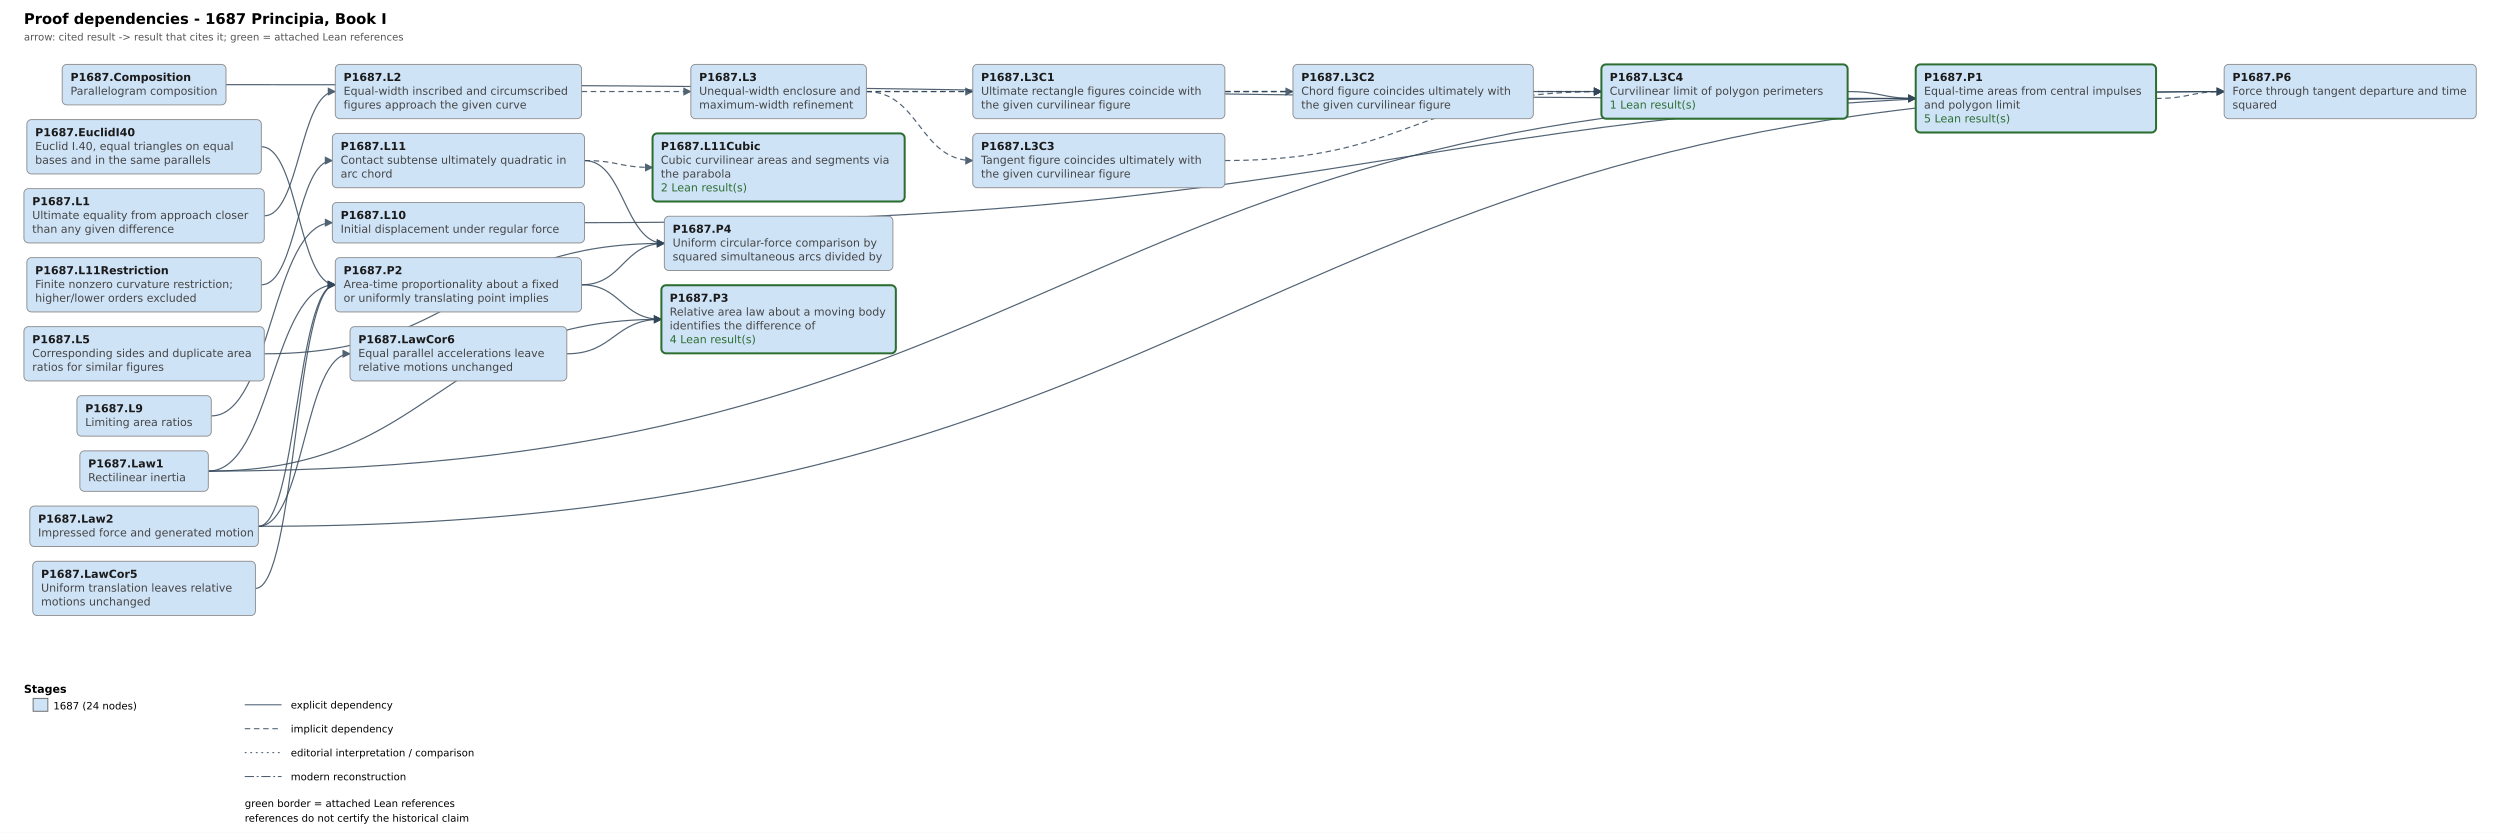
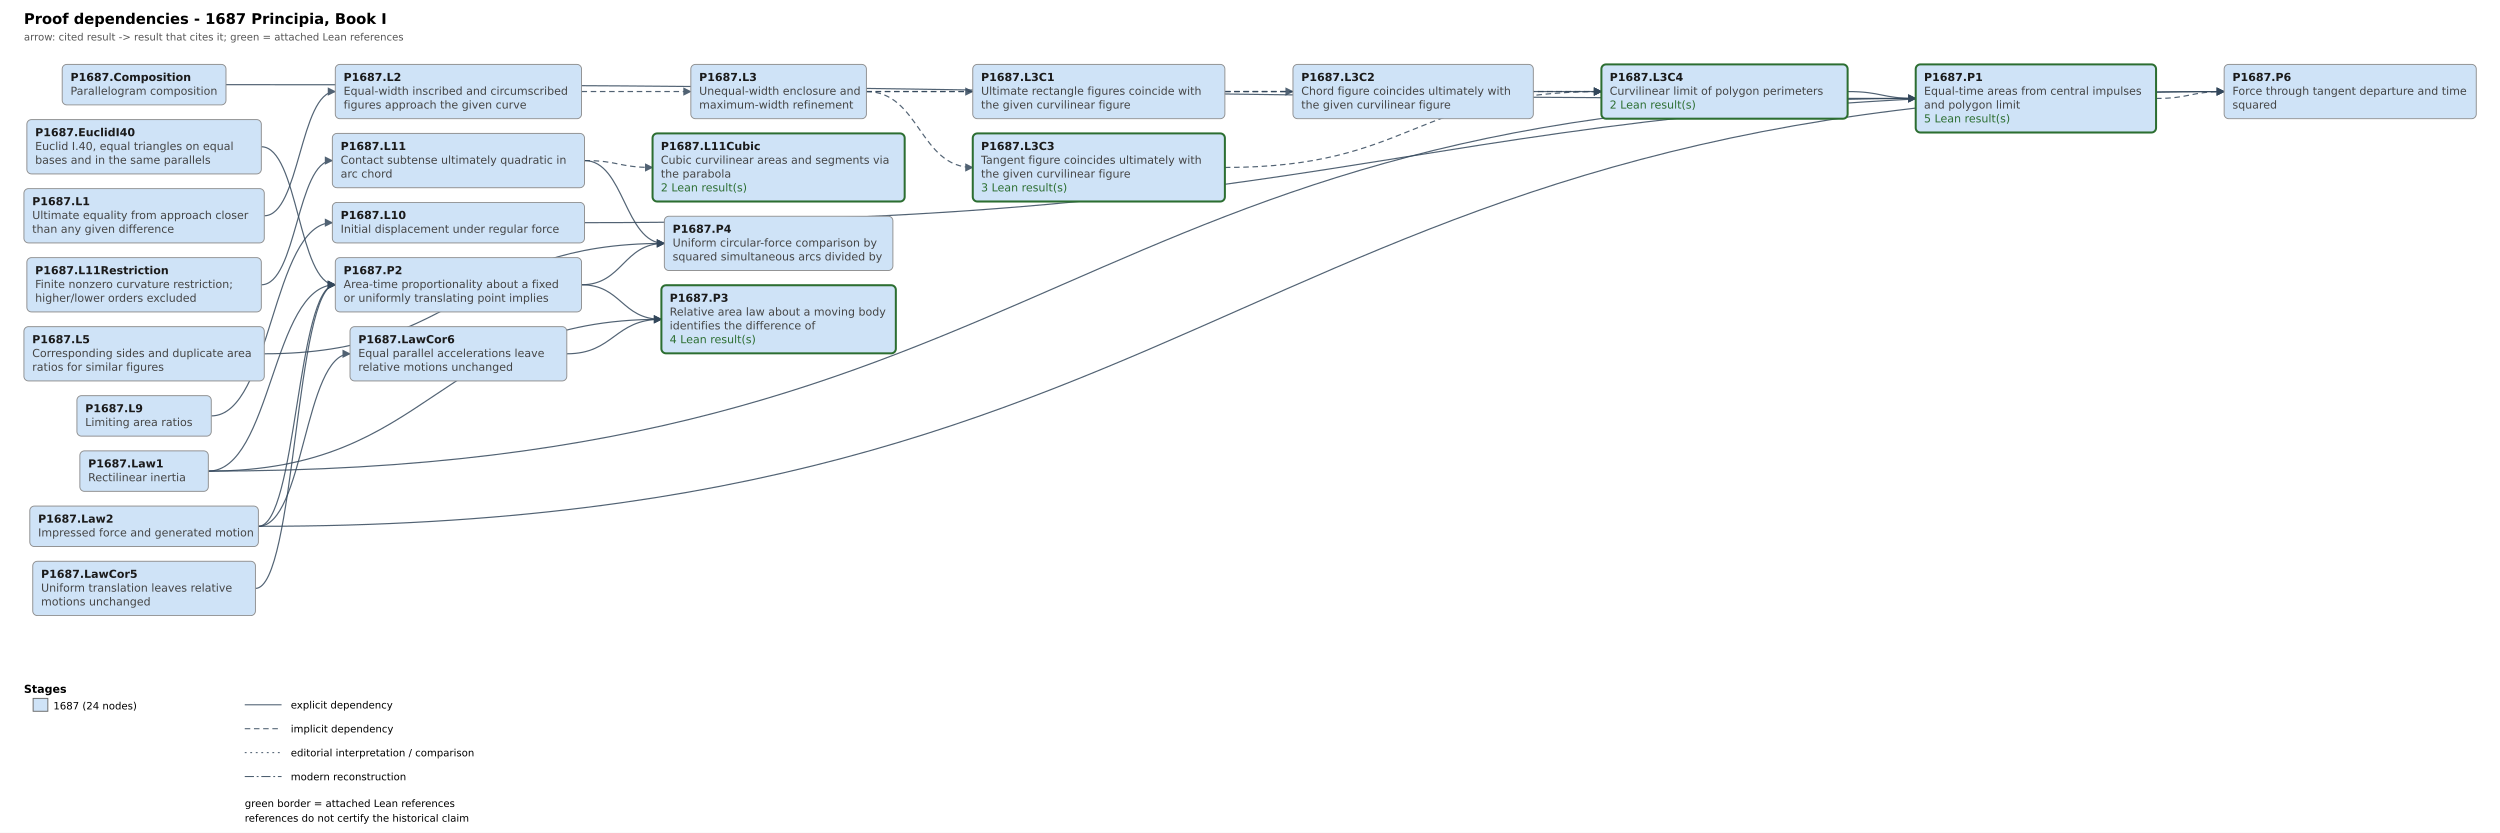
<svg xmlns="http://www.w3.org/2000/svg" width="2717" height="905" viewBox="0 0 2717 905" font-family="DejaVu Sans, Helvetica, sans-serif">
  <rect width="100%" height="100%" fill="#ffffff" />
  <text x="26" y="26" font-size="16" font-weight="bold">Proof dependencies - 1687 Principia, Book I</text>
  <text x="26" y="44" font-size="11" fill="#555">arrow: cited result -&gt; result that cites it; green = attached Lean references</text>
  <defs>
    <marker id="arrow" viewBox="0 0 10 10" refX="9" refY="5" markerWidth="7" markerHeight="7" orient="auto-start-reverse">
      <path d="M 0 0 L 10 5 L 0 10 z" fill="context-stroke" />
    </marker>
  </defs>
  <path d="M 226.4 512.0 C 295.4 512.0, 295.4 309.5, 364.4 309.5" fill="none" stroke="#33475b" stroke-width="1.3" marker-end="url(#arrow)" opacity="0.85" />
  <path d="M 280.8 572.0 C 322.6 572.0, 322.6 309.5, 364.4 309.5" fill="none" stroke="#33475b" stroke-width="1.3" marker-end="url(#arrow)" opacity="0.85" />
  <path d="M 284.0 159.5 C 324.2 159.5, 324.2 309.5, 364.4 309.5" fill="none" stroke="#33475b" stroke-width="1.3" marker-end="url(#arrow)" opacity="0.85" />
  <path d="M 277.6 639.5 C 321.0 639.5, 321.0 309.5, 364.4 309.5" fill="none" stroke="#33475b" stroke-width="1.3" marker-end="url(#arrow)" opacity="0.85" />
  <path d="M 280.8 572.0 C 330.6 572.0, 330.6 384.5, 380.4 384.5" fill="none" stroke="#33475b" stroke-width="1.3" marker-end="url(#arrow)" opacity="0.85" />
  <path d="M 616.0 384.5 C 667.4 384.5, 667.4 347.0, 718.8 347.0" fill="none" stroke="#33475b" stroke-width="1.3" marker-end="url(#arrow)" opacity="0.85" />
  <path d="M 226.4 512.0 C 472.6 512.0, 472.6 347.0, 718.8 347.0" fill="none" stroke="#33475b" stroke-width="1.3" marker-end="url(#arrow)" opacity="0.85" />
  <path d="M 632.0 309.5 C 675.4 309.5, 675.4 347.0, 718.8 347.0" fill="none" stroke="#33475b" stroke-width="1.3" marker-end="url(#arrow)" opacity="0.85" />
  <path d="M 632.0 309.5 C 677.0 309.5, 677.0 264.5, 722.0 264.5" fill="none" stroke="#33475b" stroke-width="1.3" marker-end="url(#arrow)" opacity="0.85" />
  <path d="M 287.2 384.5 C 504.6 384.5, 504.6 264.5, 722.0 264.5" fill="none" stroke="#33475b" stroke-width="1.3" marker-end="url(#arrow)" opacity="0.85" />
  <path d="M 635.2 174.5 C 678.6 174.5, 678.6 264.5, 722.0 264.5" fill="none" stroke="#33475b" stroke-width="1.3" marker-end="url(#arrow)" opacity="0.85" />
  <path d="M 229.6 452.0 C 295.4 452.0, 295.4 242.0, 361.2 242.0" fill="none" stroke="#33475b" stroke-width="1.3" marker-end="url(#arrow)" opacity="0.85" />
  <path d="M 226.4 512.0 C 1154.2 512.0, 1154.2 107.0, 2082.0 107.0" fill="none" stroke="#33475b" stroke-width="1.3" marker-end="url(#arrow)" opacity="0.85" />
  <path d="M 245.6 92.0 C 1163.8 92.0, 1163.8 107.0, 2082.0 107.0" fill="none" stroke="#33475b" stroke-width="1.3" marker-end="url(#arrow)" opacity="0.85" />
  <path d="M 2008.0 99.5 C 2045.0 99.5, 2045.0 107.0, 2082.0 107.0" fill="none" stroke="#33475b" stroke-width="1.3" marker-end="url(#arrow)" opacity="0.85" />
  <path d="M 941.6 99.5 C 1341.0 99.5, 1341.0 99.5, 1740.4 99.5" fill="none" stroke="#33475b" stroke-width="1.3" stroke-dasharray="6 4" marker-end="url(#arrow)" opacity="0.85" />
  <path d="M 635.2 174.5 C 672.2 174.5, 672.2 182.0, 709.2 182.0" fill="none" stroke="#33475b" stroke-width="1.3" stroke-dasharray="6 4" marker-end="url(#arrow)" opacity="0.85" />
  <path d="M 284.0 309.5 C 322.6 309.5, 322.6 174.5, 361.2 174.5" fill="none" stroke="#33475b" stroke-width="1.3" marker-end="url(#arrow)" opacity="0.85" />
  <path d="M 280.8 572.0 C 1349.0 572.0, 1349.0 99.5, 2417.2 99.5" fill="none" stroke="#33475b" stroke-width="1.3" marker-end="url(#arrow)" opacity="0.85" />
  <path d="M 635.2 242.0 C 1526.2 242.0, 1526.2 99.5, 2417.2 99.5" fill="none" stroke="#33475b" stroke-width="1.3" marker-end="url(#arrow)" opacity="0.85" />
  <path d="M 2343.2 107.0 C 2380.2 107.0, 2380.2 99.5, 2417.2 99.5" fill="none" stroke="#33475b" stroke-width="1.3" stroke-dasharray="6 4" marker-end="url(#arrow)" opacity="0.85" />
  <path d="M 287.2 234.5 C 325.8 234.5, 325.8 99.5, 364.4 99.5" fill="none" stroke="#33475b" stroke-width="1.3" marker-end="url(#arrow)" opacity="0.85" />
  <path d="M 632.0 99.5 C 691.4 99.5, 691.4 99.5, 750.8 99.5" fill="none" stroke="#33475b" stroke-width="1.3" stroke-dasharray="6 4" marker-end="url(#arrow)" opacity="0.85" />
  <path d="M 941.6 99.5 C 999.4 99.5, 999.4 99.5, 1057.2 99.5" fill="none" stroke="#33475b" stroke-width="1.3" stroke-dasharray="6 4" marker-end="url(#arrow)" opacity="0.85" />
  <path d="M 1331.2 99.5 C 1368.2 99.5, 1368.2 99.5, 1405.2 99.5" fill="none" stroke="#33475b" stroke-width="1.3" stroke-dasharray="6 4" marker-end="url(#arrow)" opacity="0.85" />
-   <path d="M 941.6 99.5 C 999.4 99.5, 999.4 174.5, 1057.2 174.5" fill="none" stroke="#33475b" stroke-width="1.3" stroke-dasharray="6 4" marker-end="url(#arrow)" opacity="0.85" />
+   <path d="M 941.6 99.5 C 999.4 99.5, 999.4 182.0, 1057.2 182.0" fill="none" stroke="#33475b" stroke-width="1.3" stroke-dasharray="6 4" marker-end="url(#arrow)" opacity="0.85" />
  <path d="M 1331.2 99.5 C 1535.8 99.5, 1535.8 99.5, 1740.4 99.5" fill="none" stroke="#33475b" stroke-width="1.3" stroke-dasharray="6 4" marker-end="url(#arrow)" opacity="0.85" />
  <path d="M 1666.4 99.5 C 1703.4 99.5, 1703.4 99.5, 1740.4 99.5" fill="none" stroke="#33475b" stroke-width="1.3" stroke-dasharray="6 4" marker-end="url(#arrow)" opacity="0.85" />
-   <path d="M 1331.2 174.5 C 1535.8 174.5, 1535.8 99.5, 1740.4 99.5" fill="none" stroke="#33475b" stroke-width="1.3" stroke-dasharray="6 4" marker-end="url(#arrow)" opacity="0.85" />
+   <path d="M 1331.2 182.0 C 1535.8 182.0, 1535.8 99.5, 1740.4 99.5" fill="none" stroke="#33475b" stroke-width="1.3" stroke-dasharray="6 4" marker-end="url(#arrow)" opacity="0.85" />
  <rect x="67.6" y="70.0" width="178.0" height="44.0" rx="5" fill="#cfe3f7" stroke="#8d8d8d" stroke-width="1.0" />
  <text x="76.6" y="88.0" font-size="12" font-weight="bold" fill="#1a1a1a">P1687.Composition</text>
  <text x="76.6" y="103.0" font-size="12" fill="#444">Parallelogram composition</text>
  <rect x="29.2" y="130.0" width="254.8" height="59.0" rx="5" fill="#cfe3f7" stroke="#8d8d8d" stroke-width="1.0" />
  <text x="38.2" y="148.0" font-size="12" font-weight="bold" fill="#1a1a1a">P1687.EuclidI40</text>
  <text x="38.2" y="163.0" font-size="12" fill="#444">Euclid I.40, equal triangles on equal</text>
  <text x="38.2" y="178.0" font-size="12" fill="#444">bases and in the same parallels</text>
  <rect x="26.0" y="205.0" width="261.2" height="59.0" rx="5" fill="#cfe3f7" stroke="#8d8d8d" stroke-width="1.0" />
  <text x="35.0" y="223.0" font-size="12" font-weight="bold" fill="#1a1a1a">P1687.L1</text>
  <text x="35.0" y="238.0" font-size="12" fill="#444">Ultimate equality from approach closer</text>
  <text x="35.0" y="253.0" font-size="12" fill="#444">than any given difference</text>
  <rect x="361.2" y="220.0" width="274.0" height="44.0" rx="5" fill="#cfe3f7" stroke="#8d8d8d" stroke-width="1.0" />
  <text x="370.2" y="238.0" font-size="12" font-weight="bold" fill="#1a1a1a">P1687.L10</text>
  <text x="370.2" y="253.0" font-size="12" fill="#444">Initial displacement under regular force</text>
  <rect x="361.2" y="145.0" width="274.0" height="59.0" rx="5" fill="#cfe3f7" stroke="#8d8d8d" stroke-width="1.0" />
  <text x="370.2" y="163.0" font-size="12" font-weight="bold" fill="#1a1a1a">P1687.L11</text>
  <text x="370.2" y="178.0" font-size="12" fill="#444">Contact subtense ultimately quadratic in</text>
  <text x="370.2" y="193.0" font-size="12" fill="#444">arc chord</text>
  <rect x="709.2" y="145.0" width="274.0" height="74.0" rx="5" fill="#cfe3f7" stroke="#2c6e31" stroke-width="2.2" />
  <text x="718.2" y="163.0" font-size="12" font-weight="bold" fill="#1a1a1a">P1687.L11Cubic</text>
  <text x="718.2" y="178.0" font-size="12" fill="#444">Cubic curvilinear areas and segments via</text>
  <text x="718.2" y="193.0" font-size="12" fill="#444">the parabola</text>
  <text x="718.2" y="208.0" font-size="12" fill="#2c6e31">2 Lean result(s)</text>
  <rect x="29.2" y="280.0" width="254.8" height="59.0" rx="5" fill="#cfe3f7" stroke="#8d8d8d" stroke-width="1.0" />
  <text x="38.2" y="298.0" font-size="12" font-weight="bold" fill="#1a1a1a">P1687.L11Restriction</text>
  <text x="38.2" y="313.0" font-size="12" fill="#444">Finite nonzero curvature restriction;</text>
  <text x="38.2" y="328.0" font-size="12" fill="#444">higher/lower orders excluded</text>
  <rect x="364.4" y="70.0" width="267.6" height="59.0" rx="5" fill="#cfe3f7" stroke="#8d8d8d" stroke-width="1.0" />
  <text x="373.4" y="88.0" font-size="12" font-weight="bold" fill="#1a1a1a">P1687.L2</text>
  <text x="373.4" y="103.0" font-size="12" fill="#444">Equal-width inscribed and circumscribed</text>
  <text x="373.4" y="118.0" font-size="12" fill="#444">figures approach the given curve</text>
  <rect x="750.8" y="70.0" width="190.8" height="59.0" rx="5" fill="#cfe3f7" stroke="#8d8d8d" stroke-width="1.0" />
  <text x="759.8" y="88.0" font-size="12" font-weight="bold" fill="#1a1a1a">P1687.L3</text>
  <text x="759.8" y="103.0" font-size="12" fill="#444">Unequal-width enclosure and</text>
  <text x="759.8" y="118.0" font-size="12" fill="#444">maximum-width refinement</text>
  <rect x="1057.2" y="70.0" width="274.0" height="59.0" rx="5" fill="#cfe3f7" stroke="#8d8d8d" stroke-width="1.0" />
  <text x="1066.2" y="88.0" font-size="12" font-weight="bold" fill="#1a1a1a">P1687.L3C1</text>
  <text x="1066.2" y="103.0" font-size="12" fill="#444">Ultimate rectangle figures coincide with</text>
  <text x="1066.2" y="118.0" font-size="12" fill="#444">the given curvilinear figure</text>
  <rect x="1405.2" y="70.0" width="261.2" height="59.0" rx="5" fill="#cfe3f7" stroke="#8d8d8d" stroke-width="1.0" />
  <text x="1414.2" y="88.0" font-size="12" font-weight="bold" fill="#1a1a1a">P1687.L3C2</text>
  <text x="1414.2" y="103.0" font-size="12" fill="#444">Chord figure coincides ultimately with</text>
  <text x="1414.2" y="118.0" font-size="12" fill="#444">the given curvilinear figure</text>
-   <rect x="1057.2" y="145.0" width="274.0" height="59.0" rx="5" fill="#cfe3f7" stroke="#8d8d8d" stroke-width="1.0" />
+   <rect x="1057.2" y="145.0" width="274.0" height="74.0" rx="5" fill="#cfe3f7" stroke="#2c6e31" stroke-width="2.2" />
  <text x="1066.2" y="163.0" font-size="12" font-weight="bold" fill="#1a1a1a">P1687.L3C3</text>
  <text x="1066.2" y="178.0" font-size="12" fill="#444">Tangent figure coincides ultimately with</text>
  <text x="1066.2" y="193.0" font-size="12" fill="#444">the given curvilinear figure</text>
+   <text x="1066.2" y="208.0" font-size="12" fill="#2c6e31">3 Lean result(s)</text>
  <rect x="1740.4" y="70.0" width="267.6" height="59.0" rx="5" fill="#cfe3f7" stroke="#2c6e31" stroke-width="2.2" />
  <text x="1749.4" y="88.0" font-size="12" font-weight="bold" fill="#1a1a1a">P1687.L3C4</text>
  <text x="1749.4" y="103.0" font-size="12" fill="#444">Curvilinear limit of polygon perimeters</text>
-   <text x="1749.4" y="118.0" font-size="12" fill="#2c6e31">1 Lean result(s)</text>
+   <text x="1749.4" y="118.0" font-size="12" fill="#2c6e31">2 Lean result(s)</text>
  <rect x="26.0" y="355.0" width="261.2" height="59.0" rx="5" fill="#cfe3f7" stroke="#8d8d8d" stroke-width="1.0" />
  <text x="35.0" y="373.0" font-size="12" font-weight="bold" fill="#1a1a1a">P1687.L5</text>
  <text x="35.0" y="388.0" font-size="12" fill="#444">Corresponding sides and duplicate area</text>
  <text x="35.0" y="403.0" font-size="12" fill="#444">ratios for similar figures</text>
  <rect x="83.6" y="430.0" width="146.0" height="44.0" rx="5" fill="#cfe3f7" stroke="#8d8d8d" stroke-width="1.0" />
  <text x="92.6" y="448.0" font-size="12" font-weight="bold" fill="#1a1a1a">P1687.L9</text>
  <text x="92.6" y="463.0" font-size="12" fill="#444">Limiting area ratios</text>
  <rect x="86.8" y="490.0" width="139.6" height="44.0" rx="5" fill="#cfe3f7" stroke="#8d8d8d" stroke-width="1.0" />
  <text x="95.8" y="508.0" font-size="12" font-weight="bold" fill="#1a1a1a">P1687.Law1</text>
  <text x="95.8" y="523.0" font-size="12" fill="#444">Rectilinear inertia</text>
  <rect x="32.4" y="550.0" width="248.4" height="44.0" rx="5" fill="#cfe3f7" stroke="#8d8d8d" stroke-width="1.0" />
  <text x="41.4" y="568.0" font-size="12" font-weight="bold" fill="#1a1a1a">P1687.Law2</text>
  <text x="41.4" y="583.0" font-size="12" fill="#444">Impressed force and generated motion</text>
  <rect x="35.6" y="610.0" width="242.0" height="59.0" rx="5" fill="#cfe3f7" stroke="#8d8d8d" stroke-width="1.0" />
  <text x="44.6" y="628.0" font-size="12" font-weight="bold" fill="#1a1a1a">P1687.LawCor5</text>
  <text x="44.6" y="643.0" font-size="12" fill="#444">Uniform translation leaves relative</text>
  <text x="44.6" y="658.0" font-size="12" fill="#444">motions unchanged</text>
  <rect x="380.4" y="355.0" width="235.6" height="59.0" rx="5" fill="#cfe3f7" stroke="#8d8d8d" stroke-width="1.0" />
  <text x="389.4" y="373.0" font-size="12" font-weight="bold" fill="#1a1a1a">P1687.LawCor6</text>
  <text x="389.4" y="388.0" font-size="12" fill="#444">Equal parallel accelerations leave</text>
  <text x="389.4" y="403.0" font-size="12" fill="#444">relative motions unchanged</text>
  <rect x="2082.0" y="70.0" width="261.2" height="74.0" rx="5" fill="#cfe3f7" stroke="#2c6e31" stroke-width="2.2" />
  <text x="2091.0" y="88.0" font-size="12" font-weight="bold" fill="#1a1a1a">P1687.P1</text>
  <text x="2091.0" y="103.0" font-size="12" fill="#444">Equal-time areas from central impulses</text>
  <text x="2091.0" y="118.0" font-size="12" fill="#444">and polygon limit</text>
  <text x="2091.0" y="133.0" font-size="12" fill="#2c6e31">5 Lean result(s)</text>
  <rect x="364.4" y="280.0" width="267.6" height="59.0" rx="5" fill="#cfe3f7" stroke="#8d8d8d" stroke-width="1.0" />
  <text x="373.4" y="298.0" font-size="12" font-weight="bold" fill="#1a1a1a">P1687.P2</text>
  <text x="373.4" y="313.0" font-size="12" fill="#444">Area-time proportionality about a fixed</text>
  <text x="373.4" y="328.0" font-size="12" fill="#444">or uniformly translating point implies</text>
  <rect x="718.8" y="310.0" width="254.8" height="74.0" rx="5" fill="#cfe3f7" stroke="#2c6e31" stroke-width="2.2" />
  <text x="727.8" y="328.0" font-size="12" font-weight="bold" fill="#1a1a1a">P1687.P3</text>
  <text x="727.8" y="343.0" font-size="12" fill="#444">Relative area law about a moving body</text>
  <text x="727.8" y="358.0" font-size="12" fill="#444">identifies the difference of</text>
  <text x="727.8" y="373.0" font-size="12" fill="#2c6e31">4 Lean result(s)</text>
  <rect x="722.0" y="235.0" width="248.4" height="59.0" rx="5" fill="#cfe3f7" stroke="#8d8d8d" stroke-width="1.0" />
  <text x="731.0" y="253.0" font-size="12" font-weight="bold" fill="#1a1a1a">P1687.P4</text>
  <text x="731.0" y="268.0" font-size="12" fill="#444">Uniform circular-force comparison by</text>
  <text x="731.0" y="283.0" font-size="12" fill="#444">squared simultaneous arcs divided by</text>
  <rect x="2417.2" y="70.0" width="274.0" height="59.0" rx="5" fill="#cfe3f7" stroke="#8d8d8d" stroke-width="1.0" />
  <text x="2426.2" y="88.0" font-size="12" font-weight="bold" fill="#1a1a1a">P1687.P6</text>
  <text x="2426.2" y="103.0" font-size="12" fill="#444">Force through tangent departure and time</text>
  <text x="2426.2" y="118.0" font-size="12" fill="#444">squared</text>
  <text x="26" y="753" font-size="12" font-weight="bold">Stages</text>
  <rect x="36" y="759" width="16" height="14" fill="#cfe3f7" stroke="#666" />
  <text x="58" y="771" font-size="11">1687 (24 nodes)</text>
  <path d="M 266 766 h 40" stroke="#33475b" />
  <text x="316" y="770" font-size="11">explicit dependency</text>
  <path d="M 266 792 h 40" stroke="#33475b" stroke-dasharray="6 4" />
  <text x="316" y="796" font-size="11">implicit dependency</text>
  <path d="M 266 818 h 40" stroke="#33475b" stroke-dasharray="2 4" />
  <text x="316" y="822" font-size="11">editorial interpretation / comparison</text>
  <path d="M 266 844 h 40" stroke="#33475b" stroke-dasharray="10 3 2 3" />
  <text x="316" y="848" font-size="11">modern reconstruction</text>
  <text x="266" y="877" font-size="11">green border = attached Lean references</text>
  <text x="266" y="893" font-size="11">references do not certify the historical claim</text>
</svg>
